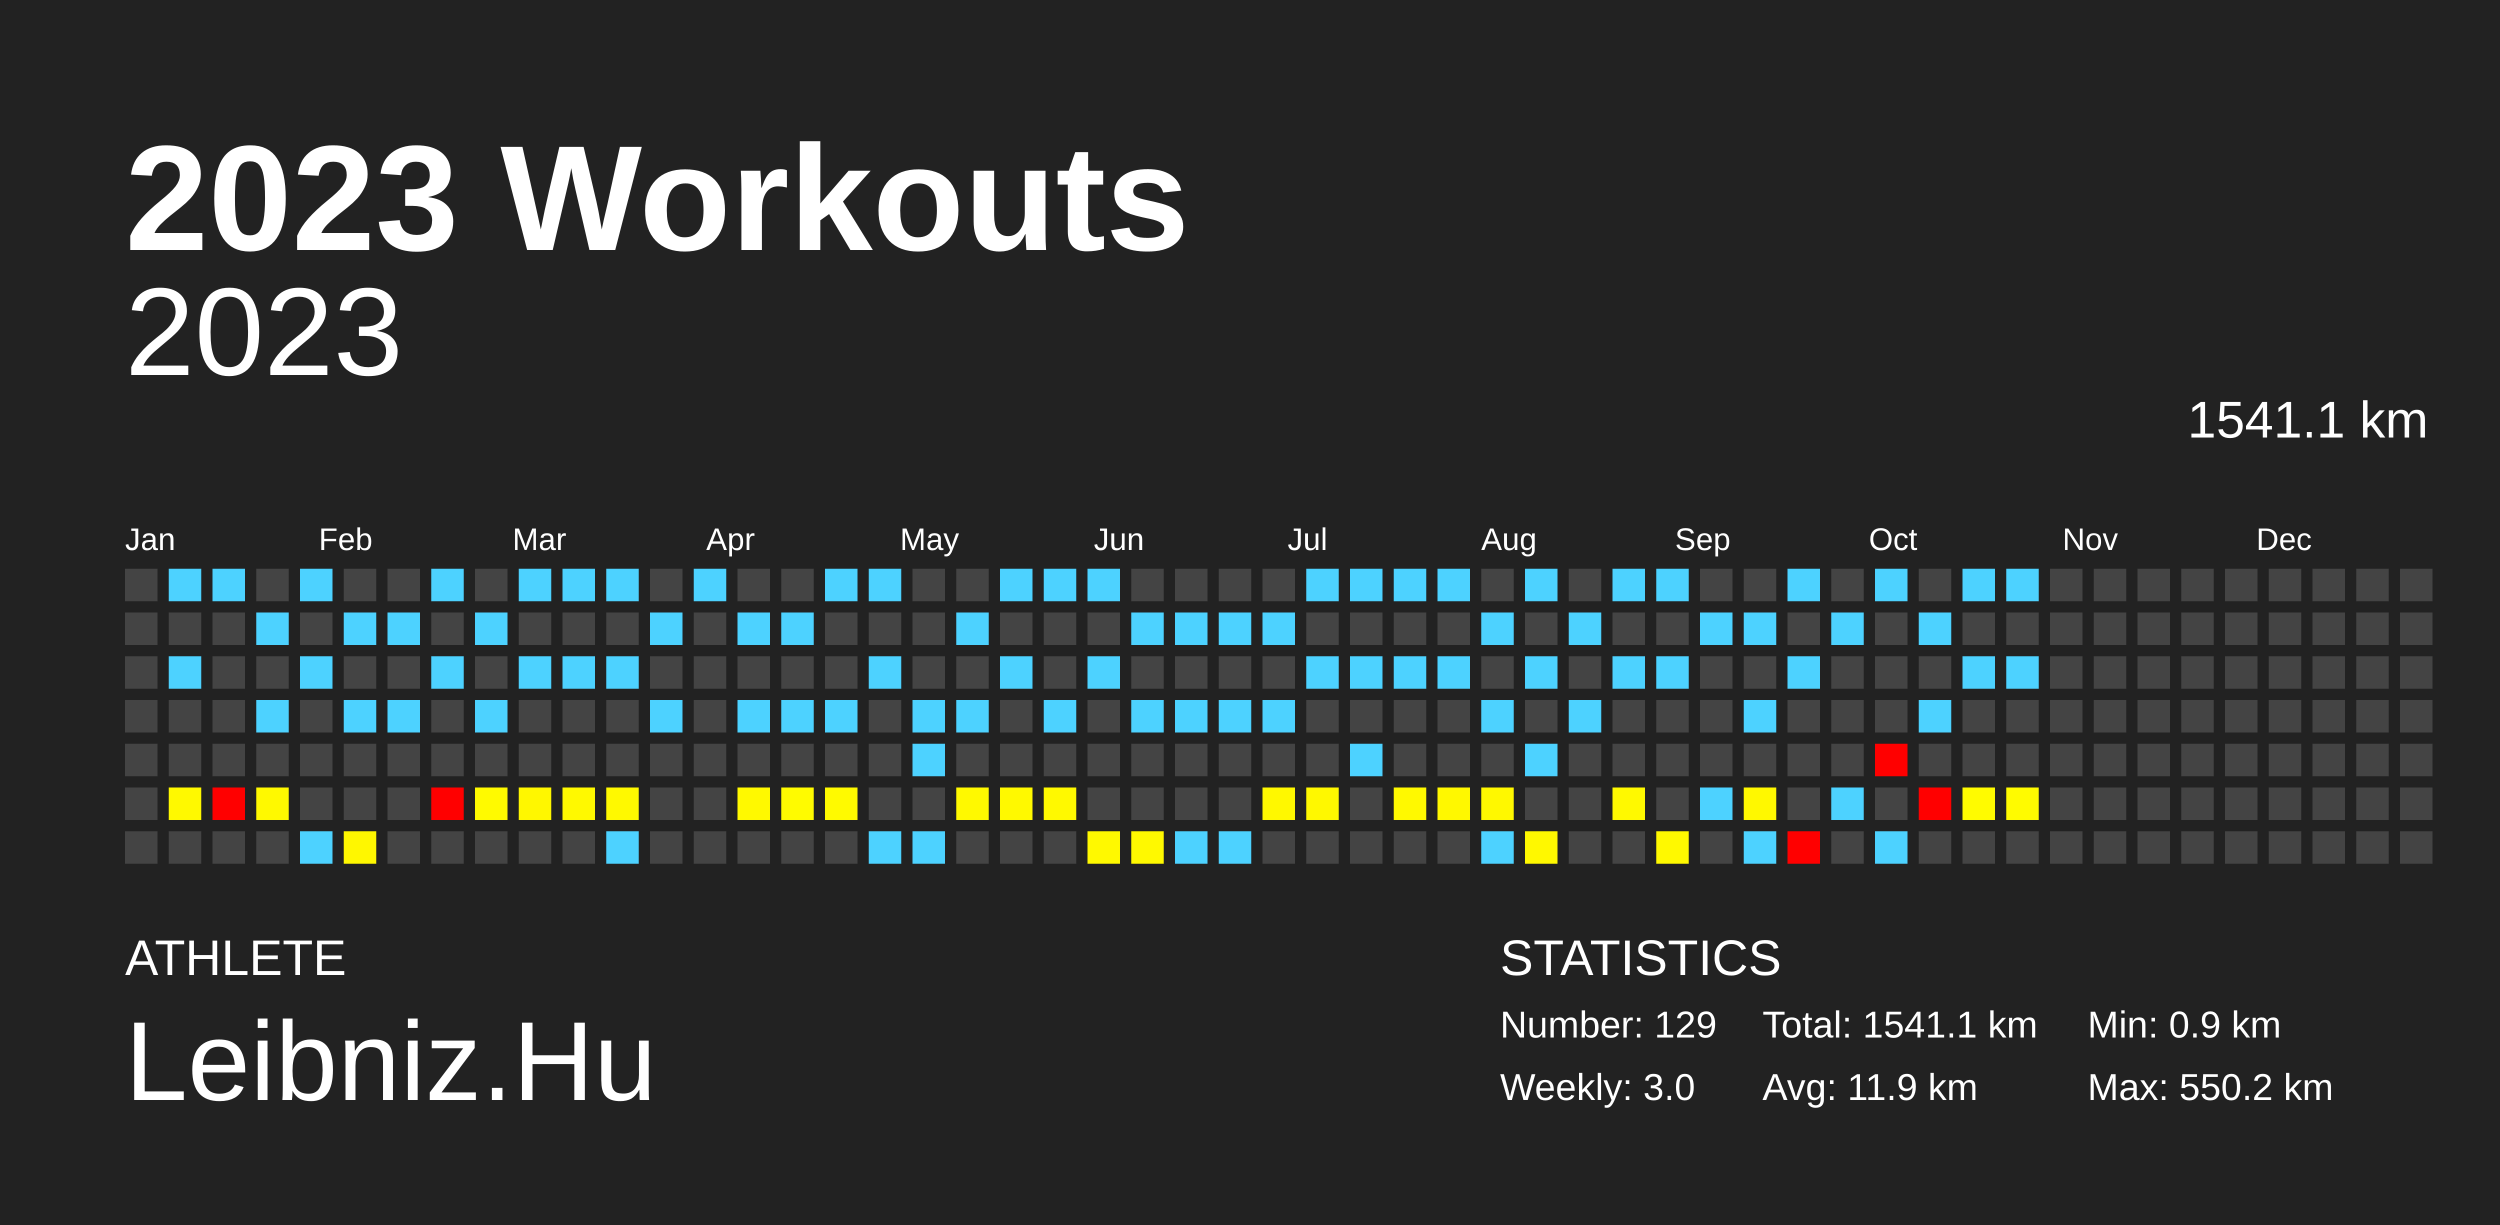
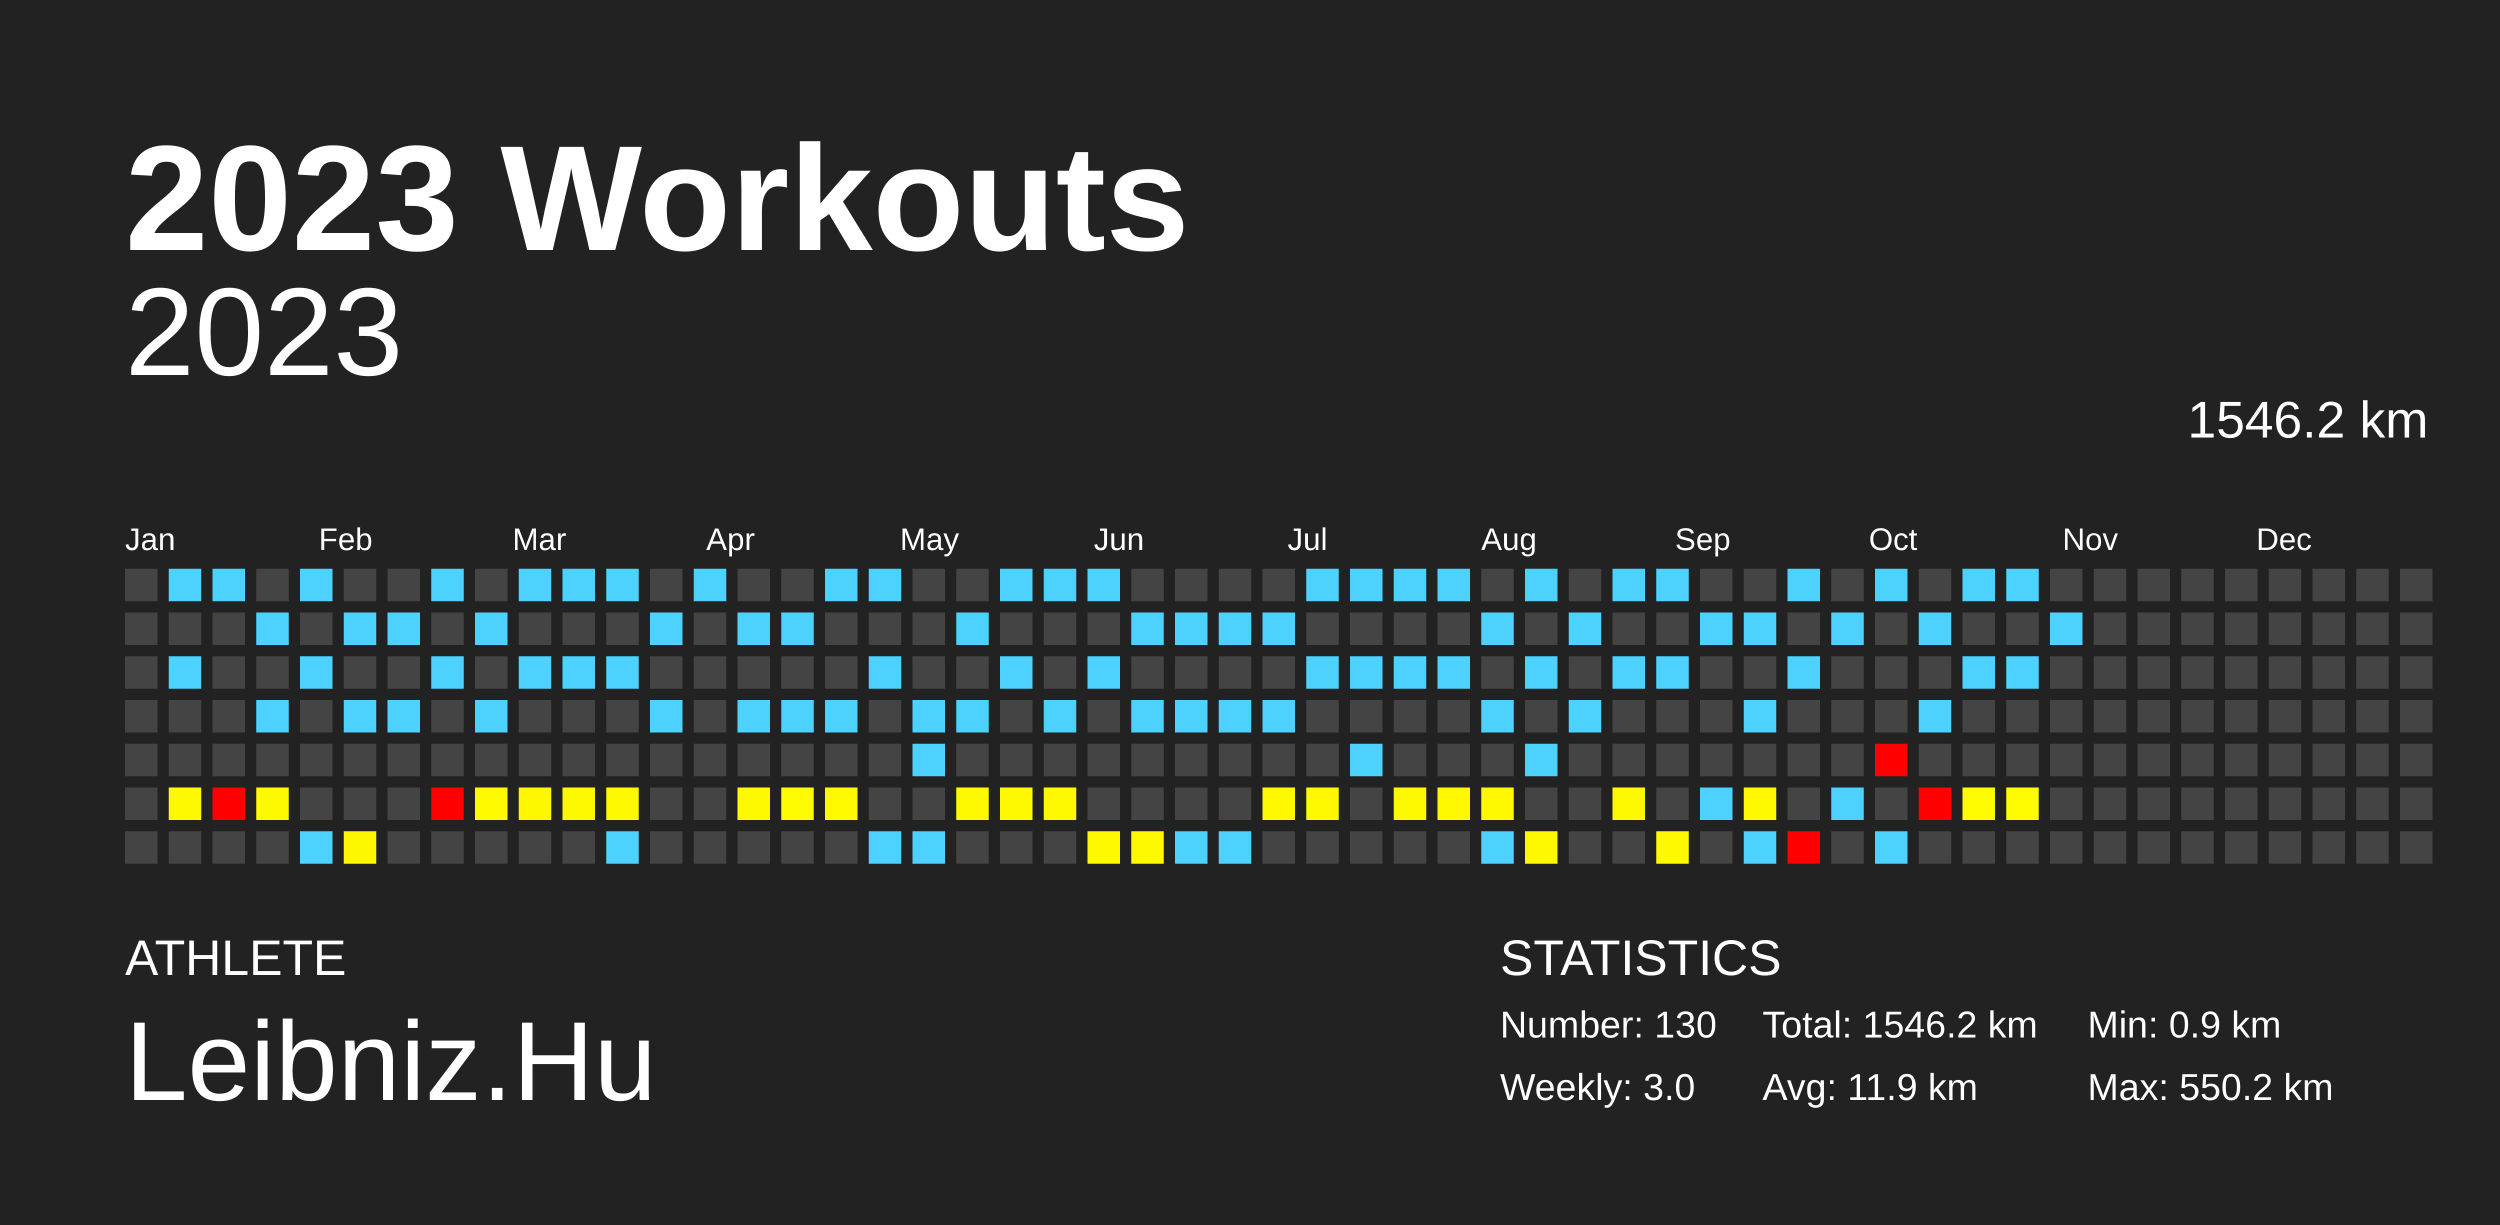
<svg xmlns="http://www.w3.org/2000/svg" baseProfile="full" height="98mm" version="1.1" viewBox="0,0,200,98" width="200mm">
  <defs />
  <rect fill="#222222" height="98" width="200" x="0" y="0" />
  <text fill="#FFFFFF" style="font-size:12px; font-family:Arial; font-weight:bold;" x="10" y="20">2023 Workouts</text>
  <text fill="#FFFFFF" style="font-size:4px; font-family:Arial" x="10" y="78">ATHLETE</text>
  <text fill="#FFFFFF" style="font-size:9px; font-family:Arial" x="10" y="88">Leibniz.Hu</text>
  <text fill="#FFFFFF" style="font-size:4px; font-family:Arial" x="120" y="78">STATISTICS</text>
-   <text fill="#FFFFFF" style="font-size:3px; font-family:Arial" x="120" y="83">Number: 129</text>
+   <text fill="#FFFFFF" style="font-size:3px; font-family:Arial" x="120" y="83">Number: 130</text>
  <text fill="#FFFFFF" style="font-size:3px; font-family:Arial" x="120" y="88">Weekly: 3.0</text>
-   <text fill="#FFFFFF" style="font-size:3px; font-family:Arial" x="141" y="83">Total: 1541.1 km</text>
+   <text fill="#FFFFFF" style="font-size:3px; font-family:Arial" x="141" y="83">Total: 1546.2 km</text>
  <text fill="#FFFFFF" style="font-size:3px; font-family:Arial" x="141" y="88">Avg: 11.9 km</text>
  <text fill="#FFFFFF" style="font-size:3px; font-family:Arial" x="167" y="83">Min: 0.9 km</text>
  <text fill="#FFFFFF" style="font-size:3px; font-family:Arial" x="167" y="88">Max: 550.2 km</text>
  <text alignment-baseline="hanging" fill="#FFFFFF" style="font-size:10.0px; font-family:Arial;" x="10" y="30">2023</text>
-   <text alignment-baseline="hanging" fill="#FFFFFF" style="font-size:4.125px; font-family:Arial;" x="175" y="35">1541.1 km</text>
+   <text alignment-baseline="hanging" fill="#FFFFFF" style="font-size:4.125px; font-family:Arial;" x="175" y="35">1546.2 km</text>
  <text fill="#FFFFFF" style="font-size:2.5px; font-family:Arial" x="10.0" y="44">Jan</text>
  <text fill="#FFFFFF" style="font-size:2.5px; font-family:Arial" x="25.5" y="44">Feb</text>
  <text fill="#FFFFFF" style="font-size:2.5px; font-family:Arial" x="41.0" y="44">Mar</text>
  <text fill="#FFFFFF" style="font-size:2.5px; font-family:Arial" x="56.5" y="44">Apr</text>
  <text fill="#FFFFFF" style="font-size:2.5px; font-family:Arial" x="72.0" y="44">May</text>
  <text fill="#FFFFFF" style="font-size:2.5px; font-family:Arial" x="87.5" y="44">Jun</text>
  <text fill="#FFFFFF" style="font-size:2.5px; font-family:Arial" x="103.0" y="44">Jul</text>
  <text fill="#FFFFFF" style="font-size:2.5px; font-family:Arial" x="118.5" y="44">Aug</text>
  <text fill="#FFFFFF" style="font-size:2.5px; font-family:Arial" x="134.0" y="44">Sep</text>
  <text fill="#FFFFFF" style="font-size:2.5px; font-family:Arial" x="149.5" y="44">Oct</text>
  <text fill="#FFFFFF" style="font-size:2.5px; font-family:Arial" x="165.0" y="44">Nov</text>
  <text fill="#FFFFFF" style="font-size:2.5px; font-family:Arial" x="180.5" y="44">Dec</text>
  <rect fill="#444444" height="2.6" width="2.6" x="10.0" y="45.5" />
  <rect fill="#444444" height="2.6" width="2.6" x="10.0" y="49.0" />
  <rect fill="#444444" height="2.6" width="2.6" x="10.0" y="52.5" />
  <rect fill="#444444" height="2.6" width="2.6" x="10.0" y="56.0" />
  <rect fill="#444444" height="2.6" width="2.6" x="10.0" y="59.5" />
  <rect fill="#444444" height="2.6" width="2.6" x="10.0" y="63.0" />
  <rect fill="#444444" height="2.6" width="2.6" x="10.0" y="66.5" />
  <rect fill="#4dd2ff" height="2.6" width="2.6" x="13.5" y="45.5" />
  <rect fill="#444444" height="2.6" width="2.6" x="13.5" y="49.0" />
  <rect fill="#4dd2ff" height="2.6" width="2.6" x="13.5" y="52.5" />
  <rect fill="#444444" height="2.6" width="2.6" x="13.5" y="56.0" />
  <rect fill="#444444" height="2.6" width="2.6" x="13.5" y="59.5" />
  <rect fill="#fff900" height="2.6" width="2.6" x="13.5" y="63.0" />
  <rect fill="#444444" height="2.6" width="2.6" x="13.5" y="66.5" />
  <rect fill="#4dd2ff" height="2.6" width="2.6" x="17.0" y="45.5" />
  <rect fill="#444444" height="2.6" width="2.6" x="17.0" y="49.0" />
  <rect fill="#444444" height="2.6" width="2.6" x="17.0" y="52.5" />
  <rect fill="#444444" height="2.6" width="2.6" x="17.0" y="56.0" />
  <rect fill="#444444" height="2.6" width="2.6" x="17.0" y="59.5" />
  <rect fill="red" height="2.6" width="2.6" x="17.0" y="63.0" />
  <rect fill="#444444" height="2.6" width="2.6" x="17.0" y="66.5" />
  <rect fill="#444444" height="2.6" width="2.6" x="20.5" y="45.5" />
  <rect fill="#4dd2ff" height="2.6" width="2.6" x="20.5" y="49.0" />
  <rect fill="#444444" height="2.6" width="2.6" x="20.5" y="52.5" />
  <rect fill="#4dd2ff" height="2.6" width="2.6" x="20.5" y="56.0" />
  <rect fill="#444444" height="2.6" width="2.6" x="20.5" y="59.5" />
  <rect fill="#fff900" height="2.6" width="2.6" x="20.5" y="63.0" />
  <rect fill="#444444" height="2.6" width="2.6" x="20.5" y="66.5" />
  <rect fill="#4dd2ff" height="2.6" width="2.6" x="24.0" y="45.5" />
  <rect fill="#444444" height="2.6" width="2.6" x="24.0" y="49.0" />
  <rect fill="#4dd2ff" height="2.6" width="2.6" x="24.0" y="52.5" />
  <rect fill="#444444" height="2.6" width="2.6" x="24.0" y="56.0" />
  <rect fill="#444444" height="2.6" width="2.6" x="24.0" y="59.5" />
  <rect fill="#444444" height="2.6" width="2.6" x="24.0" y="63.0" />
  <rect fill="#4dd2ff" height="2.6" width="2.6" x="24.0" y="66.5" />
  <rect fill="#444444" height="2.6" width="2.6" x="27.5" y="45.5" />
  <rect fill="#4dd2ff" height="2.6" width="2.6" x="27.5" y="49.0" />
  <rect fill="#444444" height="2.6" width="2.6" x="27.5" y="52.5" />
  <rect fill="#4dd2ff" height="2.6" width="2.6" x="27.5" y="56.0" />
  <rect fill="#444444" height="2.6" width="2.6" x="27.5" y="59.5" />
  <rect fill="#444444" height="2.6" width="2.6" x="27.5" y="63.0" />
  <rect fill="#fff700" height="2.6" width="2.6" x="27.5" y="66.5" />
  <rect fill="#444444" height="2.6" width="2.6" x="31.0" y="45.5" />
  <rect fill="#4dd2ff" height="2.6" width="2.6" x="31.0" y="49.0" />
  <rect fill="#444444" height="2.6" width="2.6" x="31.0" y="52.5" />
  <rect fill="#4dd2ff" height="2.6" width="2.6" x="31.0" y="56.0" />
  <rect fill="#444444" height="2.6" width="2.6" x="31.0" y="59.5" />
  <rect fill="#444444" height="2.6" width="2.6" x="31.0" y="63.0" />
  <rect fill="#444444" height="2.6" width="2.6" x="31.0" y="66.5" />
  <rect fill="#4dd2ff" height="2.6" width="2.6" x="34.5" y="45.5" />
  <rect fill="#444444" height="2.6" width="2.6" x="34.5" y="49.0" />
  <rect fill="#4dd2ff" height="2.6" width="2.6" x="34.5" y="52.5" />
  <rect fill="#444444" height="2.6" width="2.6" x="34.5" y="56.0" />
  <rect fill="#444444" height="2.6" width="2.6" x="34.5" y="59.5" />
  <rect fill="red" height="2.6" width="2.6" x="34.5" y="63.0" />
  <rect fill="#444444" height="2.6" width="2.6" x="34.5" y="66.5" />
  <rect fill="#444444" height="2.6" width="2.6" x="38.0" y="45.5" />
  <rect fill="#4dd2ff" height="2.6" width="2.6" x="38.0" y="49.0" />
  <rect fill="#444444" height="2.6" width="2.6" x="38.0" y="52.5" />
  <rect fill="#4dd2ff" height="2.6" width="2.6" x="38.0" y="56.0" />
  <rect fill="#444444" height="2.6" width="2.6" x="38.0" y="59.5" />
  <rect fill="#fffa00" height="2.6" width="2.6" x="38.0" y="63.0" />
  <rect fill="#444444" height="2.6" width="2.6" x="38.0" y="66.5" />
  <rect fill="#4dd2ff" height="2.6" width="2.6" x="41.5" y="45.5" />
  <rect fill="#444444" height="2.6" width="2.6" x="41.5" y="49.0" />
  <rect fill="#4dd2ff" height="2.6" width="2.6" x="41.5" y="52.5" />
  <rect fill="#444444" height="2.6" width="2.6" x="41.5" y="56.0" />
  <rect fill="#444444" height="2.6" width="2.6" x="41.5" y="59.5" />
  <rect fill="#fff700" height="2.6" width="2.6" x="41.5" y="63.0" />
  <rect fill="#444444" height="2.6" width="2.6" x="41.5" y="66.5" />
  <rect fill="#4dd2ff" height="2.6" width="2.6" x="45.0" y="45.5" />
  <rect fill="#444444" height="2.6" width="2.6" x="45.0" y="49.0" />
  <rect fill="#4dd2ff" height="2.6" width="2.6" x="45.0" y="52.5" />
  <rect fill="#444444" height="2.6" width="2.6" x="45.0" y="56.0" />
  <rect fill="#444444" height="2.6" width="2.6" x="45.0" y="59.5" />
  <rect fill="#fff900" height="2.6" width="2.6" x="45.0" y="63.0" />
  <rect fill="#444444" height="2.6" width="2.6" x="45.0" y="66.5" />
  <rect fill="#4dd2ff" height="2.6" width="2.6" x="48.5" y="45.5" />
  <rect fill="#444444" height="2.6" width="2.6" x="48.5" y="49.0" />
  <rect fill="#4dd2ff" height="2.6" width="2.6" x="48.5" y="52.5" />
  <rect fill="#444444" height="2.6" width="2.6" x="48.5" y="56.0" />
  <rect fill="#444444" height="2.6" width="2.6" x="48.5" y="59.5" />
  <rect fill="#fff900" height="2.6" width="2.6" x="48.5" y="63.0" />
  <rect fill="#4dd2ff" height="2.6" width="2.6" x="48.5" y="66.5" />
  <rect fill="#444444" height="2.6" width="2.6" x="52.0" y="45.5" />
  <rect fill="#4dd2ff" height="2.6" width="2.6" x="52.0" y="49.0" />
  <rect fill="#444444" height="2.6" width="2.6" x="52.0" y="52.5" />
  <rect fill="#4dd2ff" height="2.6" width="2.6" x="52.0" y="56.0" />
  <rect fill="#444444" height="2.6" width="2.6" x="52.0" y="59.5" />
  <rect fill="#444444" height="2.6" width="2.6" x="52.0" y="63.0" />
  <rect fill="#444444" height="2.6" width="2.6" x="52.0" y="66.5" />
  <rect fill="#4dd2ff" height="2.6" width="2.6" x="55.5" y="45.5" />
  <rect fill="#444444" height="2.6" width="2.6" x="55.5" y="49.0" />
  <rect fill="#444444" height="2.6" width="2.6" x="55.5" y="52.5" />
  <rect fill="#444444" height="2.6" width="2.6" x="55.5" y="56.0" />
  <rect fill="#444444" height="2.6" width="2.6" x="55.5" y="59.5" />
  <rect fill="#444444" height="2.6" width="2.6" x="55.5" y="63.0" />
  <rect fill="#444444" height="2.6" width="2.6" x="55.5" y="66.5" />
  <rect fill="#444444" height="2.6" width="2.6" x="59.0" y="45.5" />
  <rect fill="#4dd2ff" height="2.6" width="2.6" x="59.0" y="49.0" />
  <rect fill="#444444" height="2.6" width="2.6" x="59.0" y="52.5" />
  <rect fill="#4dd2ff" height="2.6" width="2.6" x="59.0" y="56.0" />
  <rect fill="#444444" height="2.6" width="2.6" x="59.0" y="59.5" />
  <rect fill="#fff900" height="2.6" width="2.6" x="59.0" y="63.0" />
  <rect fill="#444444" height="2.6" width="2.6" x="59.0" y="66.5" />
  <rect fill="#444444" height="2.6" width="2.6" x="62.5" y="45.5" />
  <rect fill="#4dd2ff" height="2.6" width="2.6" x="62.5" y="49.0" />
  <rect fill="#444444" height="2.6" width="2.6" x="62.5" y="52.5" />
  <rect fill="#4dd2ff" height="2.6" width="2.6" x="62.5" y="56.0" />
  <rect fill="#444444" height="2.6" width="2.6" x="62.5" y="59.5" />
  <rect fill="#fffb00" height="2.6" width="2.6" x="62.5" y="63.0" />
  <rect fill="#444444" height="2.6" width="2.6" x="62.5" y="66.5" />
  <rect fill="#4dd2ff" height="2.6" width="2.6" x="66.0" y="45.5" />
  <rect fill="#444444" height="2.6" width="2.6" x="66.0" y="49.0" />
  <rect fill="#444444" height="2.6" width="2.6" x="66.0" y="52.5" />
  <rect fill="#4dd2ff" height="2.6" width="2.6" x="66.0" y="56.0" />
  <rect fill="#444444" height="2.6" width="2.6" x="66.0" y="59.5" />
  <rect fill="#fffa00" height="2.6" width="2.6" x="66.0" y="63.0" />
  <rect fill="#444444" height="2.6" width="2.6" x="66.0" y="66.5" />
  <rect fill="#4dd2ff" height="2.6" width="2.6" x="69.5" y="45.5" />
  <rect fill="#444444" height="2.6" width="2.6" x="69.5" y="49.0" />
  <rect fill="#4dd2ff" height="2.6" width="2.6" x="69.5" y="52.5" />
  <rect fill="#444444" height="2.6" width="2.6" x="69.5" y="56.0" />
  <rect fill="#444444" height="2.6" width="2.6" x="69.5" y="59.5" />
  <rect fill="#444444" height="2.6" width="2.6" x="69.5" y="63.0" />
  <rect fill="#4dd2ff" height="2.6" width="2.6" x="69.5" y="66.5" />
  <rect fill="#444444" height="2.6" width="2.6" x="73.0" y="45.5" />
  <rect fill="#444444" height="2.6" width="2.6" x="73.0" y="49.0" />
  <rect fill="#444444" height="2.6" width="2.6" x="73.0" y="52.5" />
  <rect fill="#4dd2ff" height="2.6" width="2.6" x="73.0" y="56.0" />
  <rect fill="#4dd2ff" height="2.6" width="2.6" x="73.0" y="59.5" />
  <rect fill="#444444" height="2.6" width="2.6" x="73.0" y="63.0" />
  <rect fill="#4dd2ff" height="2.6" width="2.6" x="73.0" y="66.5" />
  <rect fill="#444444" height="2.6" width="2.6" x="76.5" y="45.5" />
  <rect fill="#4dd2ff" height="2.6" width="2.6" x="76.5" y="49.0" />
  <rect fill="#444444" height="2.6" width="2.6" x="76.5" y="52.5" />
  <rect fill="#4dd2ff" height="2.6" width="2.6" x="76.5" y="56.0" />
  <rect fill="#444444" height="2.6" width="2.6" x="76.5" y="59.5" />
  <rect fill="#fff900" height="2.6" width="2.6" x="76.5" y="63.0" />
  <rect fill="#444444" height="2.6" width="2.6" x="76.5" y="66.5" />
  <rect fill="#4dd2ff" height="2.6" width="2.6" x="80.0" y="45.5" />
  <rect fill="#444444" height="2.6" width="2.6" x="80.0" y="49.0" />
  <rect fill="#4dd2ff" height="2.6" width="2.6" x="80.0" y="52.5" />
  <rect fill="#444444" height="2.6" width="2.6" x="80.0" y="56.0" />
  <rect fill="#444444" height="2.6" width="2.6" x="80.0" y="59.5" />
  <rect fill="#fff900" height="2.6" width="2.6" x="80.0" y="63.0" />
  <rect fill="#444444" height="2.6" width="2.6" x="80.0" y="66.5" />
  <rect fill="#4dd2ff" height="2.6" width="2.6" x="83.5" y="45.5" />
  <rect fill="#444444" height="2.6" width="2.6" x="83.5" y="49.0" />
  <rect fill="#444444" height="2.6" width="2.6" x="83.5" y="52.5" />
  <rect fill="#4dd2ff" height="2.6" width="2.6" x="83.5" y="56.0" />
  <rect fill="#444444" height="2.6" width="2.6" x="83.5" y="59.5" />
  <rect fill="#fff900" height="2.6" width="2.6" x="83.5" y="63.0" />
  <rect fill="#444444" height="2.6" width="2.6" x="83.5" y="66.5" />
  <rect fill="#4dd2ff" height="2.6" width="2.6" x="87.0" y="45.5" />
  <rect fill="#444444" height="2.6" width="2.6" x="87.0" y="49.0" />
  <rect fill="#4dd2ff" height="2.6" width="2.6" x="87.0" y="52.5" />
  <rect fill="#444444" height="2.6" width="2.6" x="87.0" y="56.0" />
  <rect fill="#444444" height="2.6" width="2.6" x="87.0" y="59.5" />
  <rect fill="#444444" height="2.6" width="2.6" x="87.0" y="63.0" />
  <rect fill="#fff900" height="2.6" width="2.6" x="87.0" y="66.5" />
  <rect fill="#444444" height="2.6" width="2.6" x="90.5" y="45.5" />
  <rect fill="#4dd2ff" height="2.6" width="2.6" x="90.5" y="49.0" />
  <rect fill="#444444" height="2.6" width="2.6" x="90.5" y="52.5" />
  <rect fill="#4dd2ff" height="2.6" width="2.6" x="90.5" y="56.0" />
  <rect fill="#444444" height="2.6" width="2.6" x="90.5" y="59.5" />
  <rect fill="#444444" height="2.6" width="2.6" x="90.5" y="63.0" />
  <rect fill="#fff900" height="2.6" width="2.6" x="90.5" y="66.5" />
  <rect fill="#444444" height="2.6" width="2.6" x="94.0" y="45.5" />
  <rect fill="#4dd2ff" height="2.6" width="2.6" x="94.0" y="49.0" />
  <rect fill="#444444" height="2.6" width="2.6" x="94.0" y="52.5" />
  <rect fill="#4dd2ff" height="2.6" width="2.6" x="94.0" y="56.0" />
  <rect fill="#444444" height="2.6" width="2.6" x="94.0" y="59.5" />
  <rect fill="#444444" height="2.6" width="2.6" x="94.0" y="63.0" />
  <rect fill="#4dd2ff" height="2.6" width="2.6" x="94.0" y="66.5" />
  <rect fill="#444444" height="2.6" width="2.6" x="97.5" y="45.5" />
  <rect fill="#4dd2ff" height="2.6" width="2.6" x="97.5" y="49.0" />
  <rect fill="#444444" height="2.6" width="2.6" x="97.5" y="52.5" />
  <rect fill="#4dd2ff" height="2.6" width="2.6" x="97.5" y="56.0" />
  <rect fill="#444444" height="2.6" width="2.6" x="97.5" y="59.5" />
  <rect fill="#444444" height="2.6" width="2.6" x="97.5" y="63.0" />
  <rect fill="#4dd2ff" height="2.6" width="2.6" x="97.5" y="66.5" />
  <rect fill="#444444" height="2.6" width="2.6" x="101.0" y="45.5" />
  <rect fill="#4dd2ff" height="2.6" width="2.6" x="101.0" y="49.0" />
  <rect fill="#444444" height="2.6" width="2.6" x="101.0" y="52.5" />
  <rect fill="#4dd2ff" height="2.6" width="2.6" x="101.0" y="56.0" />
  <rect fill="#444444" height="2.6" width="2.6" x="101.0" y="59.5" />
  <rect fill="#fff800" height="2.6" width="2.6" x="101.0" y="63.0" />
  <rect fill="#444444" height="2.6" width="2.6" x="101.0" y="66.5" />
  <rect fill="#4dd2ff" height="2.6" width="2.6" x="104.5" y="45.5" />
  <rect fill="#444444" height="2.6" width="2.6" x="104.5" y="49.0" />
  <rect fill="#4dd2ff" height="2.6" width="2.6" x="104.5" y="52.5" />
  <rect fill="#444444" height="2.6" width="2.6" x="104.5" y="56.0" />
  <rect fill="#444444" height="2.6" width="2.6" x="104.5" y="59.5" />
  <rect fill="#fff800" height="2.6" width="2.6" x="104.5" y="63.0" />
  <rect fill="#444444" height="2.6" width="2.6" x="104.5" y="66.5" />
  <rect fill="#4dd2ff" height="2.6" width="2.6" x="108.0" y="45.5" />
  <rect fill="#444444" height="2.6" width="2.6" x="108.0" y="49.0" />
  <rect fill="#4dd2ff" height="2.6" width="2.6" x="108.0" y="52.5" />
  <rect fill="#444444" height="2.6" width="2.6" x="108.0" y="56.0" />
  <rect fill="#4dd2ff" height="2.6" width="2.6" x="108.0" y="59.5" />
  <rect fill="#444444" height="2.6" width="2.6" x="108.0" y="63.0" />
  <rect fill="#444444" height="2.6" width="2.6" x="108.0" y="66.5" />
  <rect fill="#4dd2ff" height="2.6" width="2.6" x="111.5" y="45.5" />
  <rect fill="#444444" height="2.6" width="2.6" x="111.5" y="49.0" />
  <rect fill="#4dd2ff" height="2.6" width="2.6" x="111.5" y="52.5" />
  <rect fill="#444444" height="2.6" width="2.6" x="111.5" y="56.0" />
  <rect fill="#444444" height="2.6" width="2.6" x="111.5" y="59.5" />
  <rect fill="#fff900" height="2.6" width="2.6" x="111.5" y="63.0" />
  <rect fill="#444444" height="2.6" width="2.6" x="111.5" y="66.5" />
  <rect fill="#4dd2ff" height="2.6" width="2.6" x="115.0" y="45.5" />
  <rect fill="#444444" height="2.6" width="2.6" x="115.0" y="49.0" />
  <rect fill="#4dd2ff" height="2.6" width="2.6" x="115.0" y="52.5" />
  <rect fill="#444444" height="2.6" width="2.6" x="115.0" y="56.0" />
  <rect fill="#444444" height="2.6" width="2.6" x="115.0" y="59.5" />
  <rect fill="#fff800" height="2.6" width="2.6" x="115.0" y="63.0" />
  <rect fill="#444444" height="2.6" width="2.6" x="115.0" y="66.5" />
  <rect fill="#444444" height="2.6" width="2.6" x="118.5" y="45.5" />
  <rect fill="#4dd2ff" height="2.6" width="2.6" x="118.5" y="49.0" />
  <rect fill="#444444" height="2.6" width="2.6" x="118.5" y="52.5" />
  <rect fill="#4dd2ff" height="2.6" width="2.6" x="118.5" y="56.0" />
  <rect fill="#444444" height="2.6" width="2.6" x="118.5" y="59.5" />
  <rect fill="#fff800" height="2.6" width="2.6" x="118.5" y="63.0" />
  <rect fill="#4dd2ff" height="2.6" width="2.6" x="118.5" y="66.5" />
  <rect fill="#4dd2ff" height="2.6" width="2.6" x="122.0" y="45.5" />
  <rect fill="#444444" height="2.6" width="2.6" x="122.0" y="49.0" />
  <rect fill="#4dd2ff" height="2.6" width="2.6" x="122.0" y="52.5" />
  <rect fill="#444444" height="2.6" width="2.6" x="122.0" y="56.0" />
  <rect fill="#4dd2ff" height="2.6" width="2.6" x="122.0" y="59.5" />
  <rect fill="#444444" height="2.6" width="2.6" x="122.0" y="63.0" />
  <rect fill="#fff800" height="2.6" width="2.6" x="122.0" y="66.5" />
  <rect fill="#444444" height="2.6" width="2.6" x="125.5" y="45.5" />
  <rect fill="#4dd2ff" height="2.6" width="2.6" x="125.5" y="49.0" />
  <rect fill="#444444" height="2.6" width="2.6" x="125.5" y="52.5" />
  <rect fill="#4dd2ff" height="2.6" width="2.6" x="125.5" y="56.0" />
  <rect fill="#444444" height="2.6" width="2.6" x="125.5" y="59.5" />
  <rect fill="#444444" height="2.6" width="2.6" x="125.5" y="63.0" />
  <rect fill="#444444" height="2.6" width="2.6" x="125.5" y="66.5" />
  <rect fill="#4dd2ff" height="2.6" width="2.6" x="129.0" y="45.5" />
  <rect fill="#444444" height="2.6" width="2.6" x="129.0" y="49.0" />
  <rect fill="#4dd2ff" height="2.6" width="2.6" x="129.0" y="52.5" />
  <rect fill="#444444" height="2.6" width="2.6" x="129.0" y="56.0" />
  <rect fill="#444444" height="2.6" width="2.6" x="129.0" y="59.5" />
  <rect fill="#fff900" height="2.6" width="2.6" x="129.0" y="63.0" />
  <rect fill="#444444" height="2.6" width="2.6" x="129.0" y="66.5" />
  <rect fill="#4dd2ff" height="2.6" width="2.6" x="132.5" y="45.5" />
  <rect fill="#444444" height="2.6" width="2.6" x="132.5" y="49.0" />
  <rect fill="#4dd2ff" height="2.6" width="2.6" x="132.5" y="52.5" />
  <rect fill="#444444" height="2.6" width="2.6" x="132.5" y="56.0" />
  <rect fill="#444444" height="2.6" width="2.6" x="132.5" y="59.5" />
  <rect fill="#444444" height="2.6" width="2.6" x="132.5" y="63.0" />
  <rect fill="#fff900" height="2.6" width="2.6" x="132.5" y="66.5" />
  <rect fill="#444444" height="2.6" width="2.6" x="136.0" y="45.5" />
  <rect fill="#4dd2ff" height="2.6" width="2.6" x="136.0" y="49.0" />
  <rect fill="#444444" height="2.6" width="2.6" x="136.0" y="52.5" />
  <rect fill="#444444" height="2.6" width="2.6" x="136.0" y="56.0" />
  <rect fill="#444444" height="2.6" width="2.6" x="136.0" y="59.5" />
  <rect fill="#4dd2ff" height="2.6" width="2.6" x="136.0" y="63.0" />
  <rect fill="#444444" height="2.6" width="2.6" x="136.0" y="66.5" />
  <rect fill="#444444" height="2.6" width="2.6" x="139.5" y="45.5" />
  <rect fill="#4dd2ff" height="2.6" width="2.6" x="139.5" y="49.0" />
  <rect fill="#444444" height="2.6" width="2.6" x="139.5" y="52.5" />
  <rect fill="#4dd2ff" height="2.6" width="2.6" x="139.5" y="56.0" />
  <rect fill="#444444" height="2.6" width="2.6" x="139.5" y="59.5" />
  <rect fill="#fff800" height="2.6" width="2.6" x="139.5" y="63.0" />
  <rect fill="#4dd2ff" height="2.6" width="2.6" x="139.5" y="66.5" />
  <rect fill="#4dd2ff" height="2.6" width="2.6" x="143.0" y="45.5" />
  <rect fill="#444444" height="2.6" width="2.6" x="143.0" y="49.0" />
  <rect fill="#4dd2ff" height="2.6" width="2.6" x="143.0" y="52.5" />
  <rect fill="#444444" height="2.6" width="2.6" x="143.0" y="56.0" />
  <rect fill="#444444" height="2.6" width="2.6" x="143.0" y="59.5" />
  <rect fill="#444444" height="2.6" width="2.6" x="143.0" y="63.0" />
  <rect fill="red" height="2.6" width="2.6" x="143.0" y="66.5" />
  <rect fill="#444444" height="2.6" width="2.6" x="146.5" y="45.5" />
  <rect fill="#4dd2ff" height="2.6" width="2.6" x="146.5" y="49.0" />
  <rect fill="#444444" height="2.6" width="2.6" x="146.5" y="52.5" />
  <rect fill="#444444" height="2.6" width="2.6" x="146.5" y="56.0" />
  <rect fill="#444444" height="2.6" width="2.6" x="146.5" y="59.5" />
  <rect fill="#4dd2ff" height="2.6" width="2.6" x="146.5" y="63.0" />
  <rect fill="#444444" height="2.6" width="2.6" x="146.5" y="66.5" />
  <rect fill="#4dd2ff" height="2.6" width="2.6" x="150.0" y="45.5" />
  <rect fill="#444444" height="2.6" width="2.6" x="150.0" y="49.0" />
  <rect fill="#444444" height="2.6" width="2.6" x="150.0" y="52.5" />
  <rect fill="#444444" height="2.6" width="2.6" x="150.0" y="56.0" />
  <rect fill="red" height="2.6" width="2.6" x="150.0" y="59.5" />
  <rect fill="#444444" height="2.6" width="2.6" x="150.0" y="63.0" />
  <rect fill="#4dd2ff" height="2.6" width="2.6" x="150.0" y="66.5" />
  <rect fill="#444444" height="2.6" width="2.6" x="153.5" y="45.5" />
  <rect fill="#4dd2ff" height="2.6" width="2.6" x="153.5" y="49.0" />
  <rect fill="#444444" height="2.6" width="2.6" x="153.5" y="52.5" />
  <rect fill="#4dd2ff" height="2.6" width="2.6" x="153.5" y="56.0" />
  <rect fill="#444444" height="2.6" width="2.6" x="153.5" y="59.5" />
  <rect fill="red" height="2.6" width="2.6" x="153.5" y="63.0" />
  <rect fill="#444444" height="2.6" width="2.6" x="153.5" y="66.5" />
  <rect fill="#4dd2ff" height="2.6" width="2.6" x="157.0" y="45.5" />
  <rect fill="#444444" height="2.6" width="2.6" x="157.0" y="49.0" />
  <rect fill="#4dd2ff" height="2.6" width="2.6" x="157.0" y="52.5" />
  <rect fill="#444444" height="2.6" width="2.6" x="157.0" y="56.0" />
  <rect fill="#444444" height="2.6" width="2.6" x="157.0" y="59.5" />
  <rect fill="#fffb00" height="2.6" width="2.6" x="157.0" y="63.0" />
  <rect fill="#444444" height="2.6" width="2.6" x="157.0" y="66.5" />
  <rect fill="#4dd2ff" height="2.6" width="2.6" x="160.5" y="45.5" />
  <rect fill="#444444" height="2.6" width="2.6" x="160.5" y="49.0" />
  <rect fill="#4dd2ff" height="2.6" width="2.6" x="160.5" y="52.5" />
  <rect fill="#444444" height="2.6" width="2.6" x="160.5" y="56.0" />
  <rect fill="#444444" height="2.6" width="2.6" x="160.5" y="59.5" />
  <rect fill="#fffb00" height="2.6" width="2.6" x="160.5" y="63.0" />
  <rect fill="#444444" height="2.6" width="2.6" x="160.5" y="66.5" />
  <rect fill="#444444" height="2.6" width="2.6" x="164.0" y="45.5" />
-   <rect fill="#444444" height="2.6" width="2.6" x="164.0" y="49.0" />
+   <rect fill="#4dd2ff" height="2.6" width="2.6" x="164.0" y="49.0" />
  <rect fill="#444444" height="2.6" width="2.6" x="164.0" y="52.5" />
  <rect fill="#444444" height="2.6" width="2.6" x="164.0" y="56.0" />
  <rect fill="#444444" height="2.6" width="2.6" x="164.0" y="59.5" />
  <rect fill="#444444" height="2.6" width="2.6" x="164.0" y="63.0" />
  <rect fill="#444444" height="2.6" width="2.6" x="164.0" y="66.5" />
  <rect fill="#444444" height="2.6" width="2.6" x="167.5" y="45.5" />
  <rect fill="#444444" height="2.6" width="2.6" x="167.5" y="49.0" />
  <rect fill="#444444" height="2.6" width="2.6" x="167.5" y="52.5" />
  <rect fill="#444444" height="2.6" width="2.6" x="167.5" y="56.0" />
  <rect fill="#444444" height="2.6" width="2.6" x="167.5" y="59.5" />
  <rect fill="#444444" height="2.6" width="2.6" x="167.5" y="63.0" />
  <rect fill="#444444" height="2.6" width="2.6" x="167.5" y="66.5" />
  <rect fill="#444444" height="2.6" width="2.6" x="171.0" y="45.5" />
  <rect fill="#444444" height="2.6" width="2.6" x="171.0" y="49.0" />
  <rect fill="#444444" height="2.6" width="2.6" x="171.0" y="52.5" />
  <rect fill="#444444" height="2.6" width="2.6" x="171.0" y="56.0" />
  <rect fill="#444444" height="2.6" width="2.6" x="171.0" y="59.5" />
  <rect fill="#444444" height="2.6" width="2.6" x="171.0" y="63.0" />
  <rect fill="#444444" height="2.6" width="2.6" x="171.0" y="66.5" />
  <rect fill="#444444" height="2.6" width="2.6" x="174.5" y="45.5" />
  <rect fill="#444444" height="2.6" width="2.6" x="174.5" y="49.0" />
  <rect fill="#444444" height="2.6" width="2.6" x="174.5" y="52.5" />
  <rect fill="#444444" height="2.6" width="2.6" x="174.5" y="56.0" />
  <rect fill="#444444" height="2.6" width="2.6" x="174.5" y="59.5" />
  <rect fill="#444444" height="2.6" width="2.6" x="174.5" y="63.0" />
  <rect fill="#444444" height="2.6" width="2.6" x="174.5" y="66.5" />
  <rect fill="#444444" height="2.6" width="2.6" x="178.0" y="45.5" />
  <rect fill="#444444" height="2.6" width="2.6" x="178.0" y="49.0" />
  <rect fill="#444444" height="2.6" width="2.6" x="178.0" y="52.5" />
  <rect fill="#444444" height="2.6" width="2.6" x="178.0" y="56.0" />
  <rect fill="#444444" height="2.6" width="2.6" x="178.0" y="59.5" />
  <rect fill="#444444" height="2.6" width="2.6" x="178.0" y="63.0" />
  <rect fill="#444444" height="2.6" width="2.6" x="178.0" y="66.5" />
  <rect fill="#444444" height="2.6" width="2.6" x="181.5" y="45.5" />
  <rect fill="#444444" height="2.6" width="2.6" x="181.5" y="49.0" />
  <rect fill="#444444" height="2.6" width="2.6" x="181.5" y="52.5" />
  <rect fill="#444444" height="2.6" width="2.6" x="181.5" y="56.0" />
  <rect fill="#444444" height="2.6" width="2.6" x="181.5" y="59.5" />
  <rect fill="#444444" height="2.6" width="2.6" x="181.5" y="63.0" />
  <rect fill="#444444" height="2.6" width="2.6" x="181.5" y="66.5" />
  <rect fill="#444444" height="2.6" width="2.6" x="185.0" y="45.5" />
  <rect fill="#444444" height="2.6" width="2.6" x="185.0" y="49.0" />
  <rect fill="#444444" height="2.6" width="2.6" x="185.0" y="52.5" />
  <rect fill="#444444" height="2.6" width="2.6" x="185.0" y="56.0" />
  <rect fill="#444444" height="2.6" width="2.6" x="185.0" y="59.5" />
  <rect fill="#444444" height="2.6" width="2.6" x="185.0" y="63.0" />
  <rect fill="#444444" height="2.6" width="2.6" x="185.0" y="66.5" />
  <rect fill="#444444" height="2.6" width="2.6" x="188.5" y="45.5" />
  <rect fill="#444444" height="2.6" width="2.6" x="188.5" y="49.0" />
  <rect fill="#444444" height="2.6" width="2.6" x="188.5" y="52.5" />
  <rect fill="#444444" height="2.6" width="2.6" x="188.5" y="56.0" />
  <rect fill="#444444" height="2.6" width="2.6" x="188.5" y="59.5" />
  <rect fill="#444444" height="2.6" width="2.6" x="188.5" y="63.0" />
  <rect fill="#444444" height="2.6" width="2.6" x="188.5" y="66.5" />
  <rect fill="#444444" height="2.6" width="2.6" x="192.0" y="45.5" />
  <rect fill="#444444" height="2.6" width="2.6" x="192.0" y="49.0" />
  <rect fill="#444444" height="2.6" width="2.6" x="192.0" y="52.5" />
  <rect fill="#444444" height="2.6" width="2.6" x="192.0" y="56.0" />
  <rect fill="#444444" height="2.6" width="2.6" x="192.0" y="59.5" />
  <rect fill="#444444" height="2.6" width="2.6" x="192.0" y="63.0" />
  <rect fill="#444444" height="2.6" width="2.6" x="192.0" y="66.5" />
</svg>
